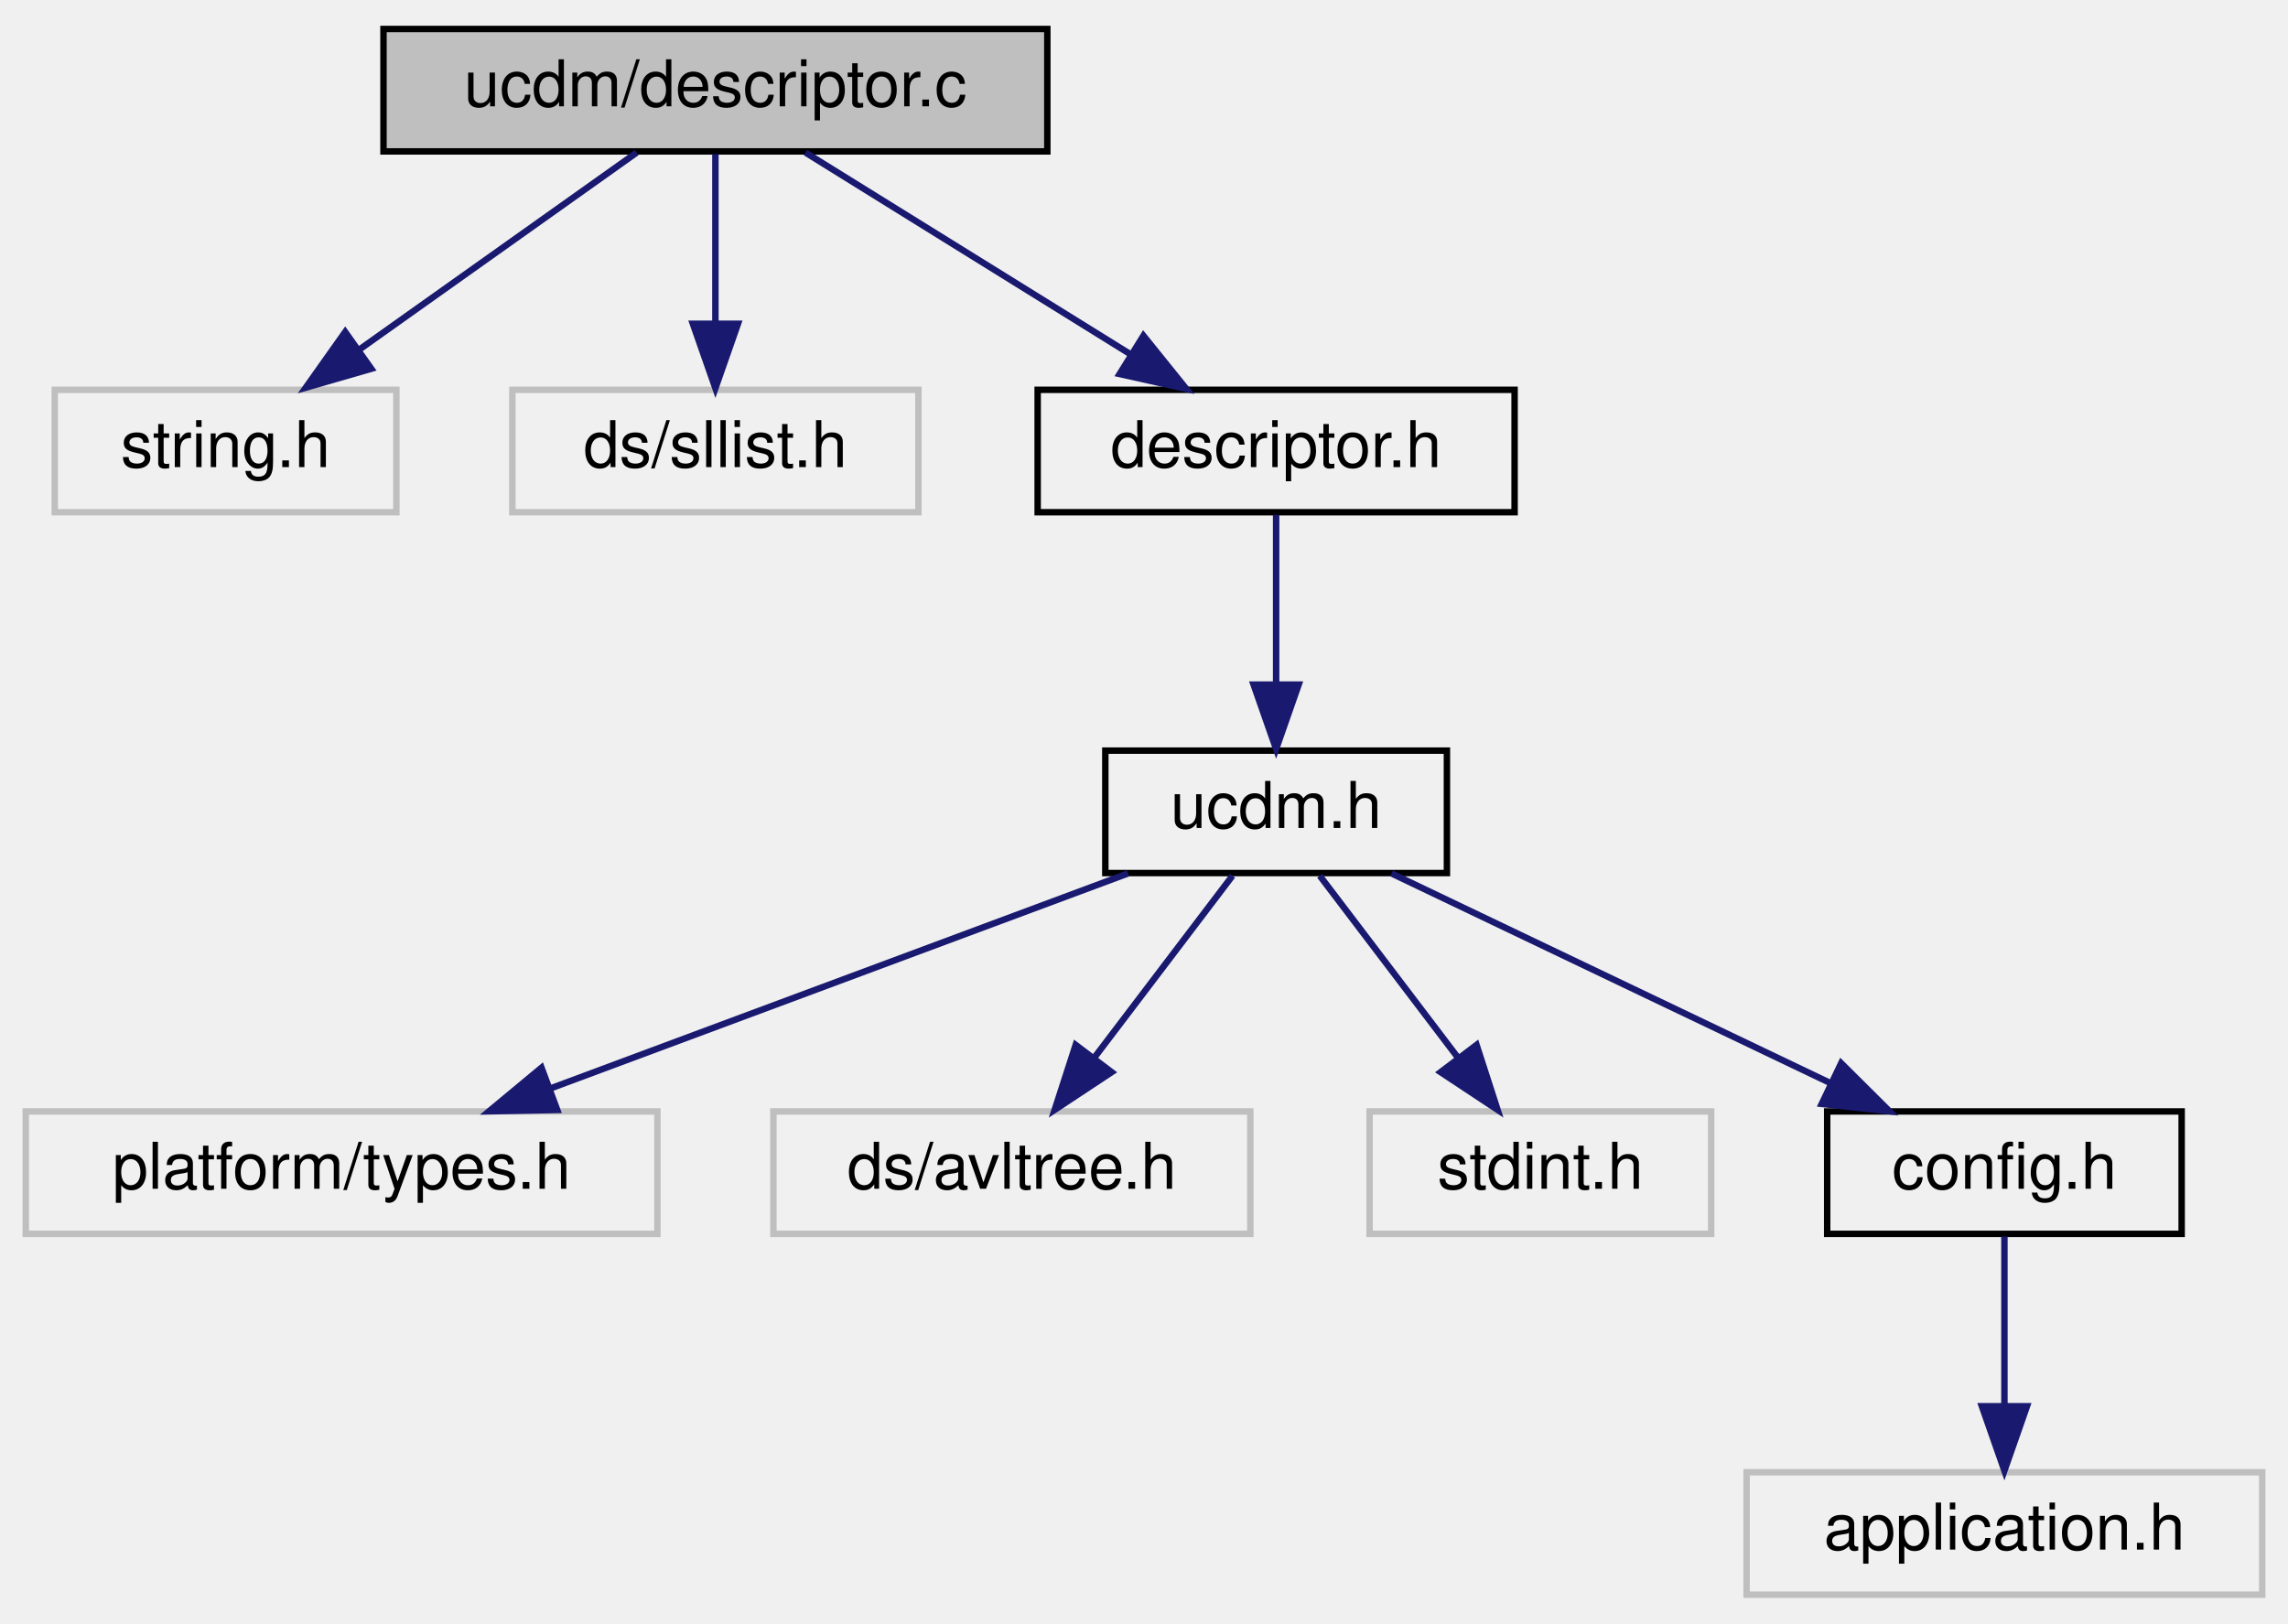
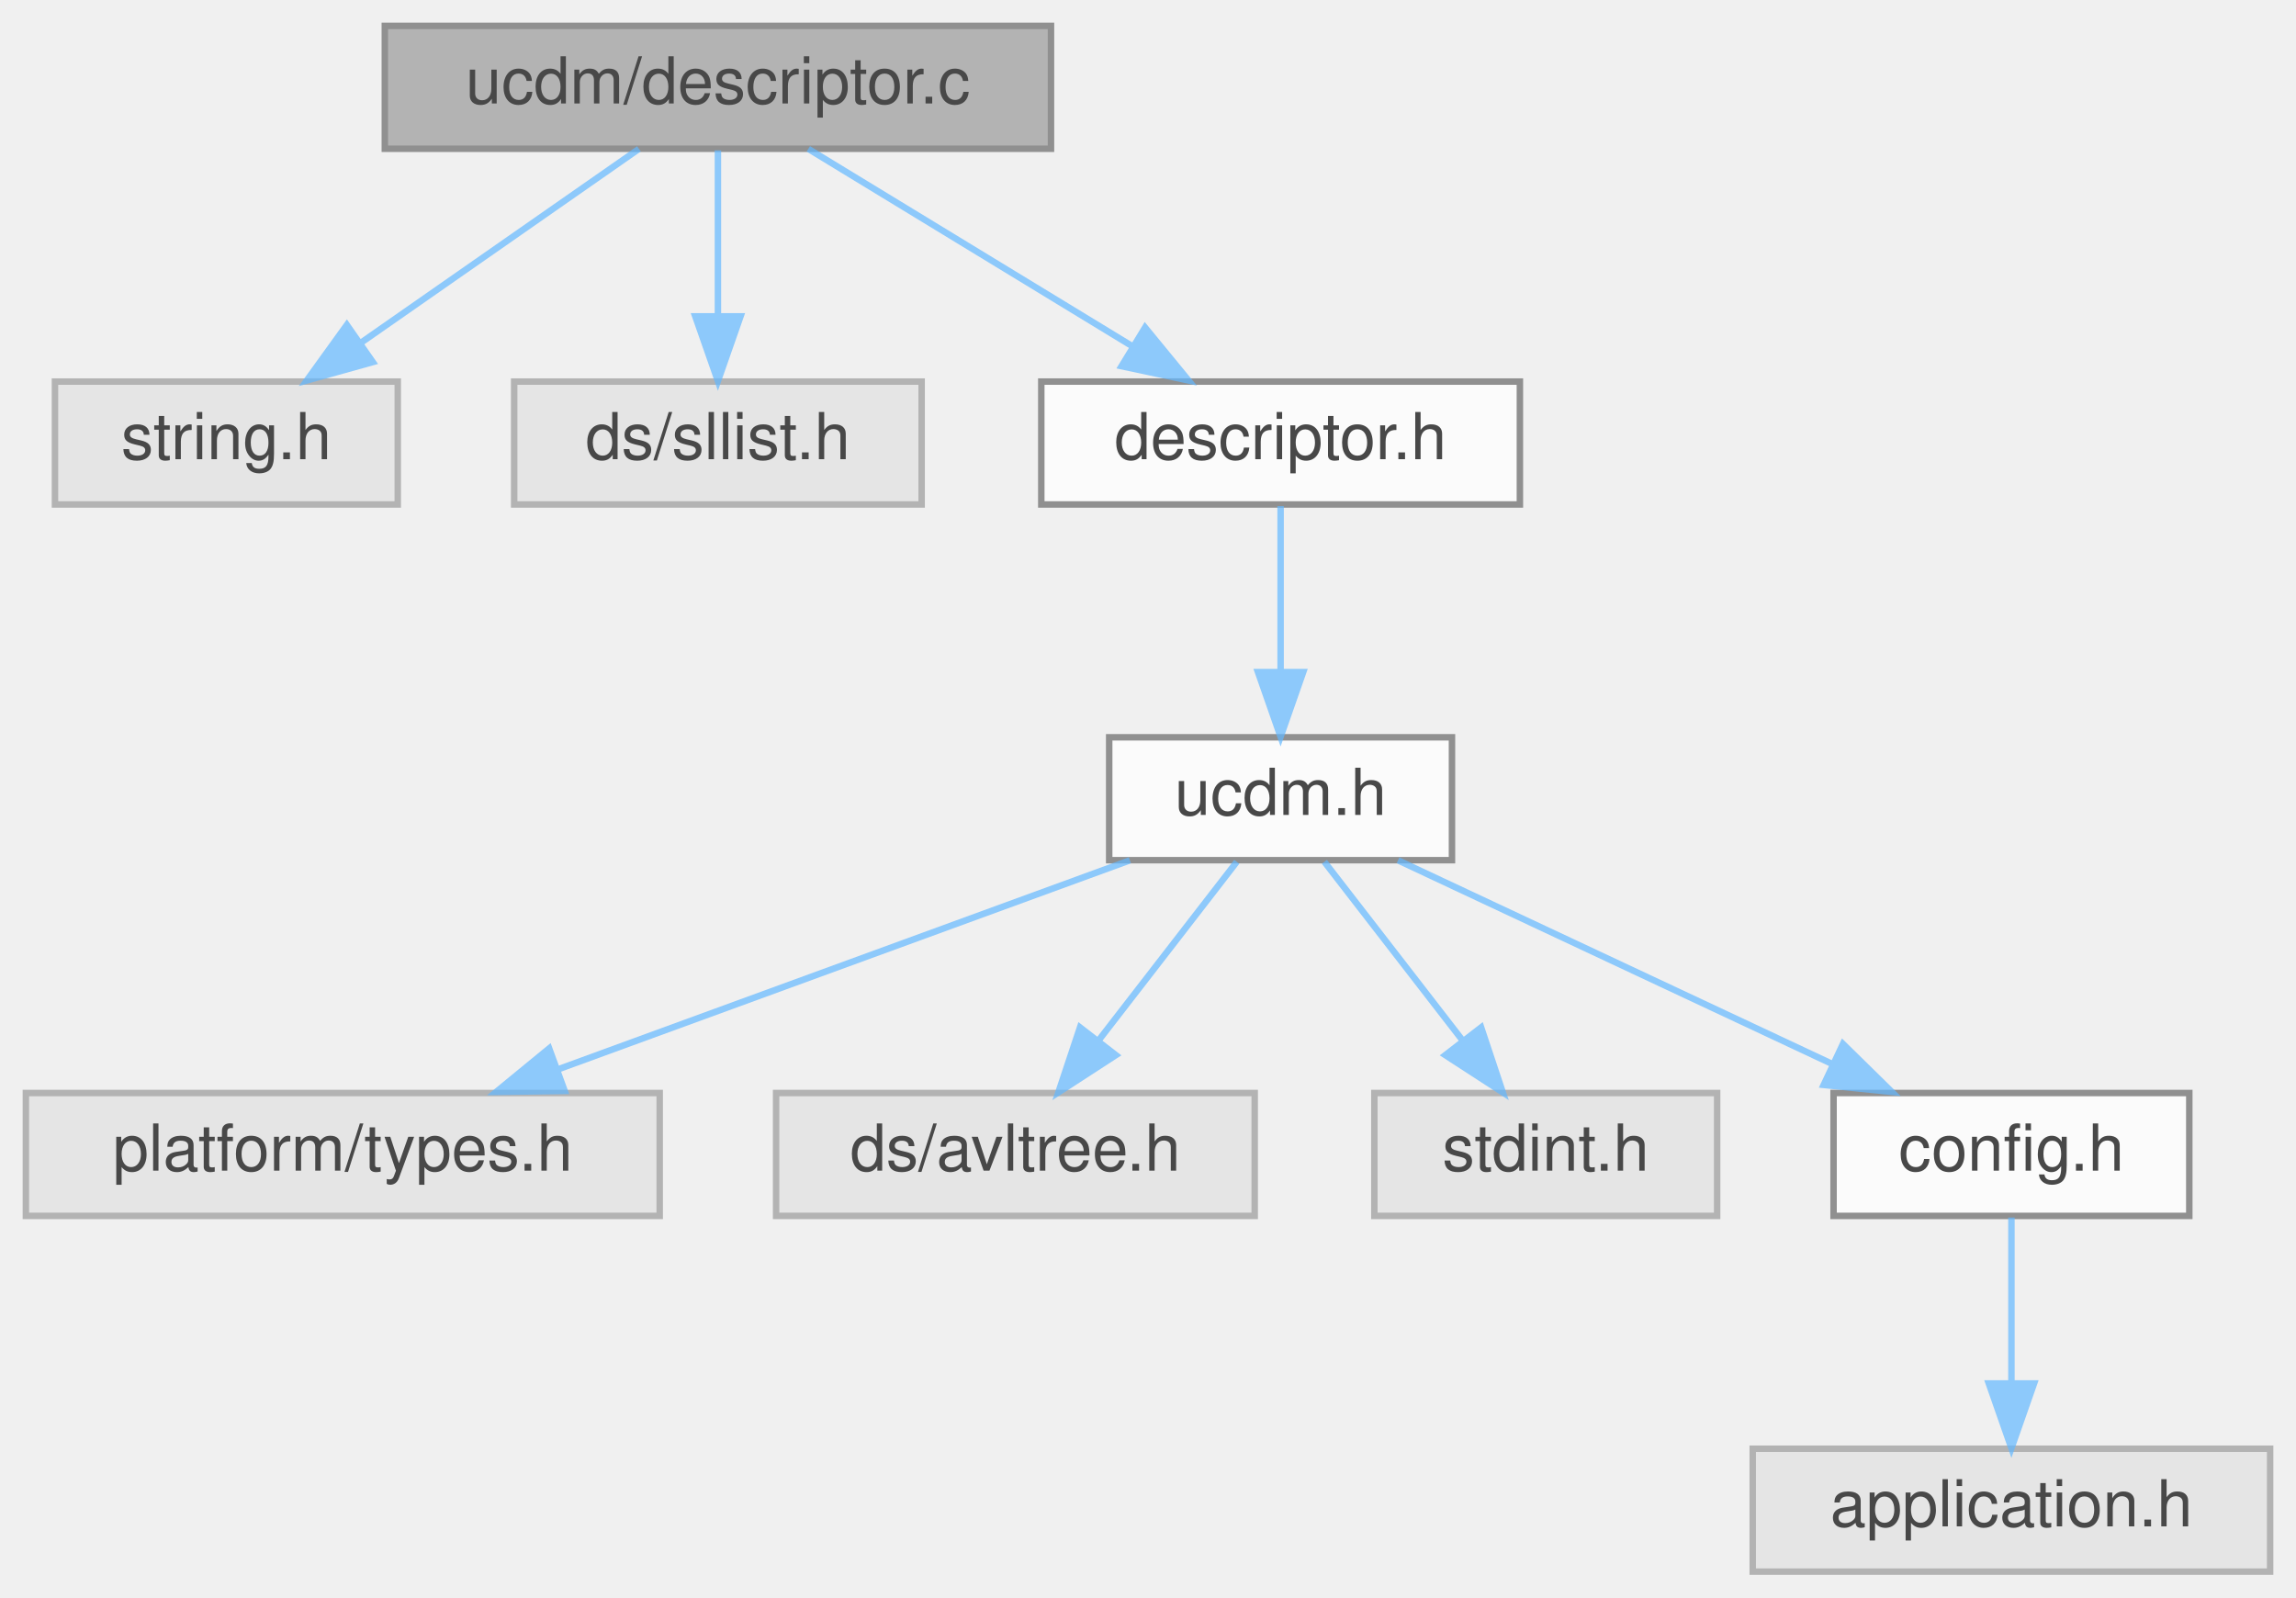
- <svg xmlns="http://www.w3.org/2000/svg" xmlns:xlink="http://www.w3.org/1999/xlink" width="355pt" height="252pt" viewBox="0.00 0.00 355.00 252.00">
-   <g id="graph0" class="graph" transform="scale(1 1) rotate(0) translate(4 248)">
-     <g id="node1" class="node">
-       <g id="a_node1">
-         <a xlink:title="Descriptor type definitions.">
-           <polygon fill="#bfbfbf" stroke="black" points="55.5,-224.5 55.5,-243.5 158.5,-243.5 158.5,-224.5 55.5,-224.5" />
-           <text text-anchor="middle" x="107" y="-231.5" font-family="Helvetica,sans-Serif" font-size="10.00">ucdm/descriptor.c</text>
-         </a>
+ <svg xmlns="http://www.w3.org/2000/svg" xmlns:xlink="http://www.w3.org/1999/xlink" width="355pt" height="247pt" viewBox="0.00 0.00 355.00 247.00">
+   <svg id="main" version="1.1" xml:space="preserve">
+     <style type="text/css">
+ .node, .edge {opacity: 0.7;}
+ .node.selected, .edge.selected {opacity: 1;}
+ .edge:hover path { stroke: red; }
+ .edge:hover polygon { stroke: red; fill: red; }
+ </style>
+     <svg id="graph" class="graph">
+       <g id="graph0" class="graph" transform="scale(1 1) rotate(0) translate(4 243)">
+         <g id="Node000001" class="node">
+           <g id="a_Node000001">
+             <a xlink:title="Descriptor type definitions.">
+               <polygon fill="#999999" stroke="#666666" points="158.5,-239 55.5,-239 55.5,-220 158.5,-220 158.5,-239" />
+               <text text-anchor="middle" x="107" y="-227" font-family="Helvetica,sans-Serif" font-size="10.00">ucdm/descriptor.c</text>
+             </a>
+           </g>
+         </g>
+         <g id="Node000002" class="node">
+           <g id="a_Node000002">
+             <a xlink:title=" ">
+               <polygon fill="#e0e0e0" stroke="#999999" points="57.5,-184 4.5,-184 4.5,-165 57.5,-165 57.5,-184" />
+               <text text-anchor="middle" x="31" y="-172" font-family="Helvetica,sans-Serif" font-size="10.00">string.h</text>
+             </a>
+           </g>
+         </g>
+         <g id="edge1_Node000001_Node000002" class="edge">
+           <g id="a_edge1_Node000001_Node000002">
+             <a xlink:title=" ">
+               <path fill="none" stroke="#63b8ff" d="M94.79,-219.98C83.22,-211.92 65.62,-199.65 51.84,-190.03" />
+               <polygon fill="#63b8ff" stroke="#63b8ff" points="53.64,-187.02 43.43,-184.17 49.63,-192.76 53.64,-187.02" />
+             </a>
+           </g>
+         </g>
+         <g id="Node000003" class="node">
+           <g id="a_Node000003">
+             <a xlink:title=" ">
+               <polygon fill="#e0e0e0" stroke="#999999" points="138.5,-184 75.5,-184 75.5,-165 138.5,-165 138.5,-184" />
+               <text text-anchor="middle" x="107" y="-172" font-family="Helvetica,sans-Serif" font-size="10.00">ds/sllist.h</text>
+             </a>
+           </g>
+         </g>
+         <g id="edge2_Node000001_Node000003" class="edge">
+           <g id="a_edge2_Node000001_Node000003">
+             <a xlink:title=" ">
+               <path fill="none" stroke="#63b8ff" d="M107,-219.75C107,-212.8 107,-202.85 107,-194.13" />
+               <polygon fill="#63b8ff" stroke="#63b8ff" points="110.5,-194.09 107,-184.09 103.5,-194.09 110.5,-194.09" />
+             </a>
+           </g>
+         </g>
+         <g id="Node000004" class="node">
+           <g id="a_Node000004">
+             <a xlink:href="descriptor_8h.html" target="_top" xlink:title="Descriptor type definitions.">
+               <polygon fill="white" stroke="#666666" points="231,-184 157,-184 157,-165 231,-165 231,-184" />
+               <text text-anchor="middle" x="194" y="-172" font-family="Helvetica,sans-Serif" font-size="10.00">descriptor.h</text>
+             </a>
+           </g>
+         </g>
+         <g id="edge3_Node000001_Node000004" class="edge">
+           <g id="a_edge3_Node000001_Node000004">
+             <a xlink:title=" ">
+               <path fill="none" stroke="#63b8ff" d="M120.98,-219.98C134.47,-211.77 155.13,-199.18 171.04,-189.49" />
+               <polygon fill="#63b8ff" stroke="#63b8ff" points="173.05,-192.36 179.77,-184.17 169.41,-186.38 173.05,-192.36" />
+             </a>
+           </g>
+         </g>
+         <g id="Node000005" class="node">
+           <g id="a_Node000005">
+             <a xlink:href="ucdm_8h.html" target="_top" xlink:title="Interface and usage of the Unified Configuration and Data Manager.">
+               <polygon fill="white" stroke="#666666" points="220.5,-129 167.5,-129 167.5,-110 220.5,-110 220.5,-129" />
+               <text text-anchor="middle" x="194" y="-117" font-family="Helvetica,sans-Serif" font-size="10.00">ucdm.h</text>
+             </a>
+           </g>
+         </g>
+         <g id="edge4_Node000004_Node000005" class="edge">
+           <g id="a_edge4_Node000004_Node000005">
+             <a xlink:title=" ">
+               <path fill="none" stroke="#63b8ff" d="M194,-164.75C194,-157.8 194,-147.85 194,-139.13" />
+               <polygon fill="#63b8ff" stroke="#63b8ff" points="197.5,-139.09 194,-129.09 190.5,-139.09 197.5,-139.09" />
+             </a>
+           </g>
+         </g>
+         <g id="Node000006" class="node">
+           <g id="a_Node000006">
+             <a xlink:title=" ">
+               <polygon fill="#e0e0e0" stroke="#999999" points="98,-74 0,-74 0,-55 98,-55 98,-74" />
+               <text text-anchor="middle" x="49" y="-62" font-family="Helvetica,sans-Serif" font-size="10.00">platform/types.h</text>
+             </a>
+           </g>
+         </g>
+         <g id="edge5_Node000005_Node000006" class="edge">
+           <g id="a_edge5_Node000005_Node000006">
+             <a xlink:title=" ">
+               <path fill="none" stroke="#63b8ff" d="M170.7,-109.98C146.75,-101.23 109.22,-87.51 82.17,-77.62" />
+               <polygon fill="#63b8ff" stroke="#63b8ff" points="83.31,-74.32 72.72,-74.17 80.91,-80.89 83.31,-74.32" />
+             </a>
+           </g>
+         </g>
+         <g id="Node000007" class="node">
+           <g id="a_Node000007">
+             <a xlink:title=" ">
+               <polygon fill="#e0e0e0" stroke="#999999" points="190,-74 116,-74 116,-55 190,-55 190,-74" />
+               <text text-anchor="middle" x="153" y="-62" font-family="Helvetica,sans-Serif" font-size="10.00">ds/avltree.h</text>
+             </a>
+           </g>
+         </g>
+         <g id="edge6_Node000005_Node000007" class="edge">
+           <g id="a_edge6_Node000005_Node000007">
+             <a xlink:title=" ">
+               <path fill="none" stroke="#63b8ff" d="M187.23,-109.75C181.44,-102.26 172.94,-91.28 165.86,-82.13" />
+               <polygon fill="#63b8ff" stroke="#63b8ff" points="168.53,-79.86 159.64,-74.09 162.99,-84.14 168.53,-79.86" />
+             </a>
+           </g>
+         </g>
+         <g id="Node000008" class="node">
+           <g id="a_Node000008">
+             <a xlink:title=" ">
+               <polygon fill="#e0e0e0" stroke="#999999" points="261.5,-74 208.5,-74 208.5,-55 261.5,-55 261.5,-74" />
+               <text text-anchor="middle" x="235" y="-62" font-family="Helvetica,sans-Serif" font-size="10.00">stdint.h</text>
+             </a>
+           </g>
+         </g>
+         <g id="edge7_Node000005_Node000008" class="edge">
+           <g id="a_edge7_Node000005_Node000008">
+             <a xlink:title=" ">
+               <path fill="none" stroke="#63b8ff" d="M200.77,-109.75C206.56,-102.26 215.06,-91.28 222.14,-82.13" />
+               <polygon fill="#63b8ff" stroke="#63b8ff" points="225.01,-84.14 228.36,-74.09 219.47,-79.86 225.01,-84.14" />
+             </a>
+           </g>
+         </g>
+         <g id="Node000009" class="node">
+           <g id="a_Node000009">
+             <a xlink:href="config_8h.html" target="_top" xlink:title=" ">
+               <polygon fill="white" stroke="#666666" points="334.5,-74 279.5,-74 279.5,-55 334.5,-55 334.5,-74" />
+               <text text-anchor="middle" x="307" y="-62" font-family="Helvetica,sans-Serif" font-size="10.00">config.h</text>
+             </a>
+           </g>
+         </g>
+         <g id="edge8_Node000005_Node000009" class="edge">
+           <g id="a_edge8_Node000005_Node000009">
+             <a xlink:title=" ">
+               <path fill="none" stroke="#63b8ff" d="M212.16,-109.98C230.25,-101.5 258.28,-88.35 279.19,-78.54" />
+               <polygon fill="#63b8ff" stroke="#63b8ff" points="280.95,-81.59 288.51,-74.17 277.97,-75.25 280.95,-81.59" />
+             </a>
+           </g>
+         </g>
+         <g id="Node000010" class="node">
+           <g id="a_Node000010">
+             <a xlink:title=" ">
+               <polygon fill="#e0e0e0" stroke="#999999" points="347,-19 267,-19 267,0 347,0 347,-19" />
+               <text text-anchor="middle" x="307" y="-7" font-family="Helvetica,sans-Serif" font-size="10.00">application.h</text>
+             </a>
+           </g>
+         </g>
+         <g id="edge9_Node000009_Node000010" class="edge">
+           <g id="a_edge9_Node000009_Node000010">
+             <a xlink:title=" ">
+               <path fill="none" stroke="#63b8ff" d="M307,-54.75C307,-47.8 307,-37.85 307,-29.13" />
+               <polygon fill="#63b8ff" stroke="#63b8ff" points="310.5,-29.09 307,-19.09 303.5,-29.09 310.5,-29.09" />
+             </a>
+           </g>
+         </g>
      </g>
-     </g>
-     <g id="node2" class="node">
-       <g id="a_node2">
-         <a xlink:title=" ">
-           <polygon fill="none" stroke="#bfbfbf" points="4.5,-168.5 4.5,-187.5 57.5,-187.5 57.5,-168.5 4.5,-168.5" />
-           <text text-anchor="middle" x="31" y="-175.5" font-family="Helvetica,sans-Serif" font-size="10.00">string.h</text>
-         </a>
-       </g>
-     </g>
-     <g id="edge1" class="edge">
-       <path fill="none" stroke="midnightblue" d="M94.79,-224.32C83.22,-216.11 65.62,-203.6 51.84,-193.81" />
-       <polygon fill="midnightblue" stroke="midnightblue" points="53.61,-190.77 43.43,-187.83 49.56,-196.48 53.61,-190.77" />
-     </g>
-     <g id="node3" class="node">
-       <g id="a_node3">
-         <a xlink:title=" ">
-           <polygon fill="none" stroke="#bfbfbf" points="75.5,-168.5 75.5,-187.5 138.5,-187.5 138.5,-168.5 75.5,-168.5" />
-           <text text-anchor="middle" x="107" y="-175.5" font-family="Helvetica,sans-Serif" font-size="10.00">ds/sllist.h</text>
-         </a>
-       </g>
-     </g>
-     <g id="edge2" class="edge">
-       <path fill="none" stroke="midnightblue" d="M107,-224.08C107,-217.01 107,-206.86 107,-197.99" />
-       <polygon fill="midnightblue" stroke="midnightblue" points="110.5,-197.75 107,-187.75 103.5,-197.75 110.5,-197.75" />
-     </g>
-     <g id="node4" class="node">
-       <g id="a_node4">
-         <a xlink:href="descriptor_8h.html" target="_top" xlink:title="Descriptor type definitions.">
-           <polygon fill="none" stroke="black" points="157,-168.5 157,-187.5 231,-187.5 231,-168.5 157,-168.5" />
-           <text text-anchor="middle" x="194" y="-175.5" font-family="Helvetica,sans-Serif" font-size="10.00">descriptor.h</text>
-         </a>
-       </g>
-     </g>
-     <g id="edge3" class="edge">
-       <path fill="none" stroke="midnightblue" d="M120.98,-224.32C134.55,-215.9 155.38,-202.97 171.32,-193.07" />
-       <polygon fill="midnightblue" stroke="midnightblue" points="173.41,-195.9 180.06,-187.65 169.71,-189.95 173.41,-195.9" />
-     </g>
-     <g id="node5" class="node">
-       <g id="a_node5">
-         <a xlink:href="ucdm_8h.html" target="_top" xlink:title="Interface and usage of the Unified Configuration and Data Manager.">
-           <polygon fill="none" stroke="black" points="167.5,-112.5 167.5,-131.5 220.5,-131.5 220.5,-112.5 167.5,-112.5" />
-           <text text-anchor="middle" x="194" y="-119.5" font-family="Helvetica,sans-Serif" font-size="10.00">ucdm.h</text>
-         </a>
-       </g>
-     </g>
-     <g id="edge4" class="edge">
-       <path fill="none" stroke="midnightblue" d="M194,-168.08C194,-161.01 194,-150.86 194,-141.99" />
-       <polygon fill="midnightblue" stroke="midnightblue" points="197.5,-141.75 194,-131.75 190.5,-141.75 197.5,-141.75" />
-     </g>
-     <g id="node6" class="node">
-       <g id="a_node6">
-         <a xlink:title=" ">
-           <polygon fill="none" stroke="#bfbfbf" points="0,-56.5 0,-75.5 98,-75.5 98,-56.5 0,-56.5" />
-           <text text-anchor="middle" x="49" y="-63.5" font-family="Helvetica,sans-Serif" font-size="10.00">platform/types.h</text>
-         </a>
-       </g>
-     </g>
-     <g id="edge5" class="edge">
-       <path fill="none" stroke="midnightblue" d="M171.02,-112.44C146.84,-103.44 108.58,-89.19 81.35,-79.05" />
-       <polygon fill="midnightblue" stroke="midnightblue" points="82.46,-75.73 71.87,-75.52 80.02,-82.29 82.46,-75.73" />
-     </g>
-     <g id="node7" class="node">
-       <g id="a_node7">
-         <a xlink:title=" ">
-           <polygon fill="none" stroke="#bfbfbf" points="116,-56.5 116,-75.5 190,-75.5 190,-56.5 116,-56.5" />
-           <text text-anchor="middle" x="153" y="-63.5" font-family="Helvetica,sans-Serif" font-size="10.00">ds/avltree.h</text>
-         </a>
-       </g>
-     </g>
-     <g id="edge6" class="edge">
-       <path fill="none" stroke="midnightblue" d="M187.23,-112.08C181.44,-104.46 172.94,-93.26 165.86,-83.94" />
-       <polygon fill="midnightblue" stroke="midnightblue" points="168.48,-81.6 159.64,-75.75 162.9,-85.83 168.48,-81.6" />
-     </g>
-     <g id="node8" class="node">
-       <g id="a_node8">
-         <a xlink:title=" ">
-           <polygon fill="none" stroke="#bfbfbf" points="208.5,-56.5 208.5,-75.5 261.5,-75.5 261.5,-56.5 208.5,-56.5" />
-           <text text-anchor="middle" x="235" y="-63.5" font-family="Helvetica,sans-Serif" font-size="10.00">stdint.h</text>
-         </a>
-       </g>
-     </g>
-     <g id="edge7" class="edge">
-       <path fill="none" stroke="midnightblue" d="M200.77,-112.08C206.56,-104.46 215.06,-93.26 222.14,-83.94" />
-       <polygon fill="midnightblue" stroke="midnightblue" points="225.1,-85.83 228.36,-75.75 219.52,-81.6 225.1,-85.83" />
-     </g>
-     <g id="node9" class="node">
-       <g id="a_node9">
-         <a xlink:href="config_8h_source.html" target="_top" xlink:title=" ">
-           <polygon fill="none" stroke="black" points="279.5,-56.5 279.5,-75.5 334.5,-75.5 334.5,-56.5 279.5,-56.5" />
-           <text text-anchor="middle" x="307" y="-63.5" font-family="Helvetica,sans-Serif" font-size="10.00">config.h</text>
-         </a>
-       </g>
-     </g>
-     <g id="edge8" class="edge">
-       <path fill="none" stroke="midnightblue" d="M211.91,-112.44C230.25,-103.68 259.01,-89.94 280.09,-79.86" />
-       <polygon fill="midnightblue" stroke="midnightblue" points="281.67,-82.99 289.18,-75.52 278.65,-76.67 281.67,-82.99" />
-     </g>
-     <g id="node10" class="node">
-       <g id="a_node10">
-         <a xlink:title=" ">
-           <polygon fill="none" stroke="#bfbfbf" points="267,-0.5 267,-19.5 347,-19.5 347,-0.5 267,-0.5" />
-           <text text-anchor="middle" x="307" y="-7.5" font-family="Helvetica,sans-Serif" font-size="10.00">application.h</text>
-         </a>
-       </g>
-     </g>
-     <g id="edge9" class="edge">
-       <path fill="none" stroke="midnightblue" d="M307,-56.08C307,-49.01 307,-38.86 307,-29.99" />
-       <polygon fill="midnightblue" stroke="midnightblue" points="310.5,-29.75 307,-19.75 303.5,-29.75 310.5,-29.75" />
-     </g>
-   </g>
+     </svg>
+   </svg>
+   <style type="text/css">
+ 
+ [data-mouse-over-selected='false'] { opacity: 0.7; }
+ [data-mouse-over-selected='true']  { opacity: 1.0; }
+ 
+ </style>
</svg>
